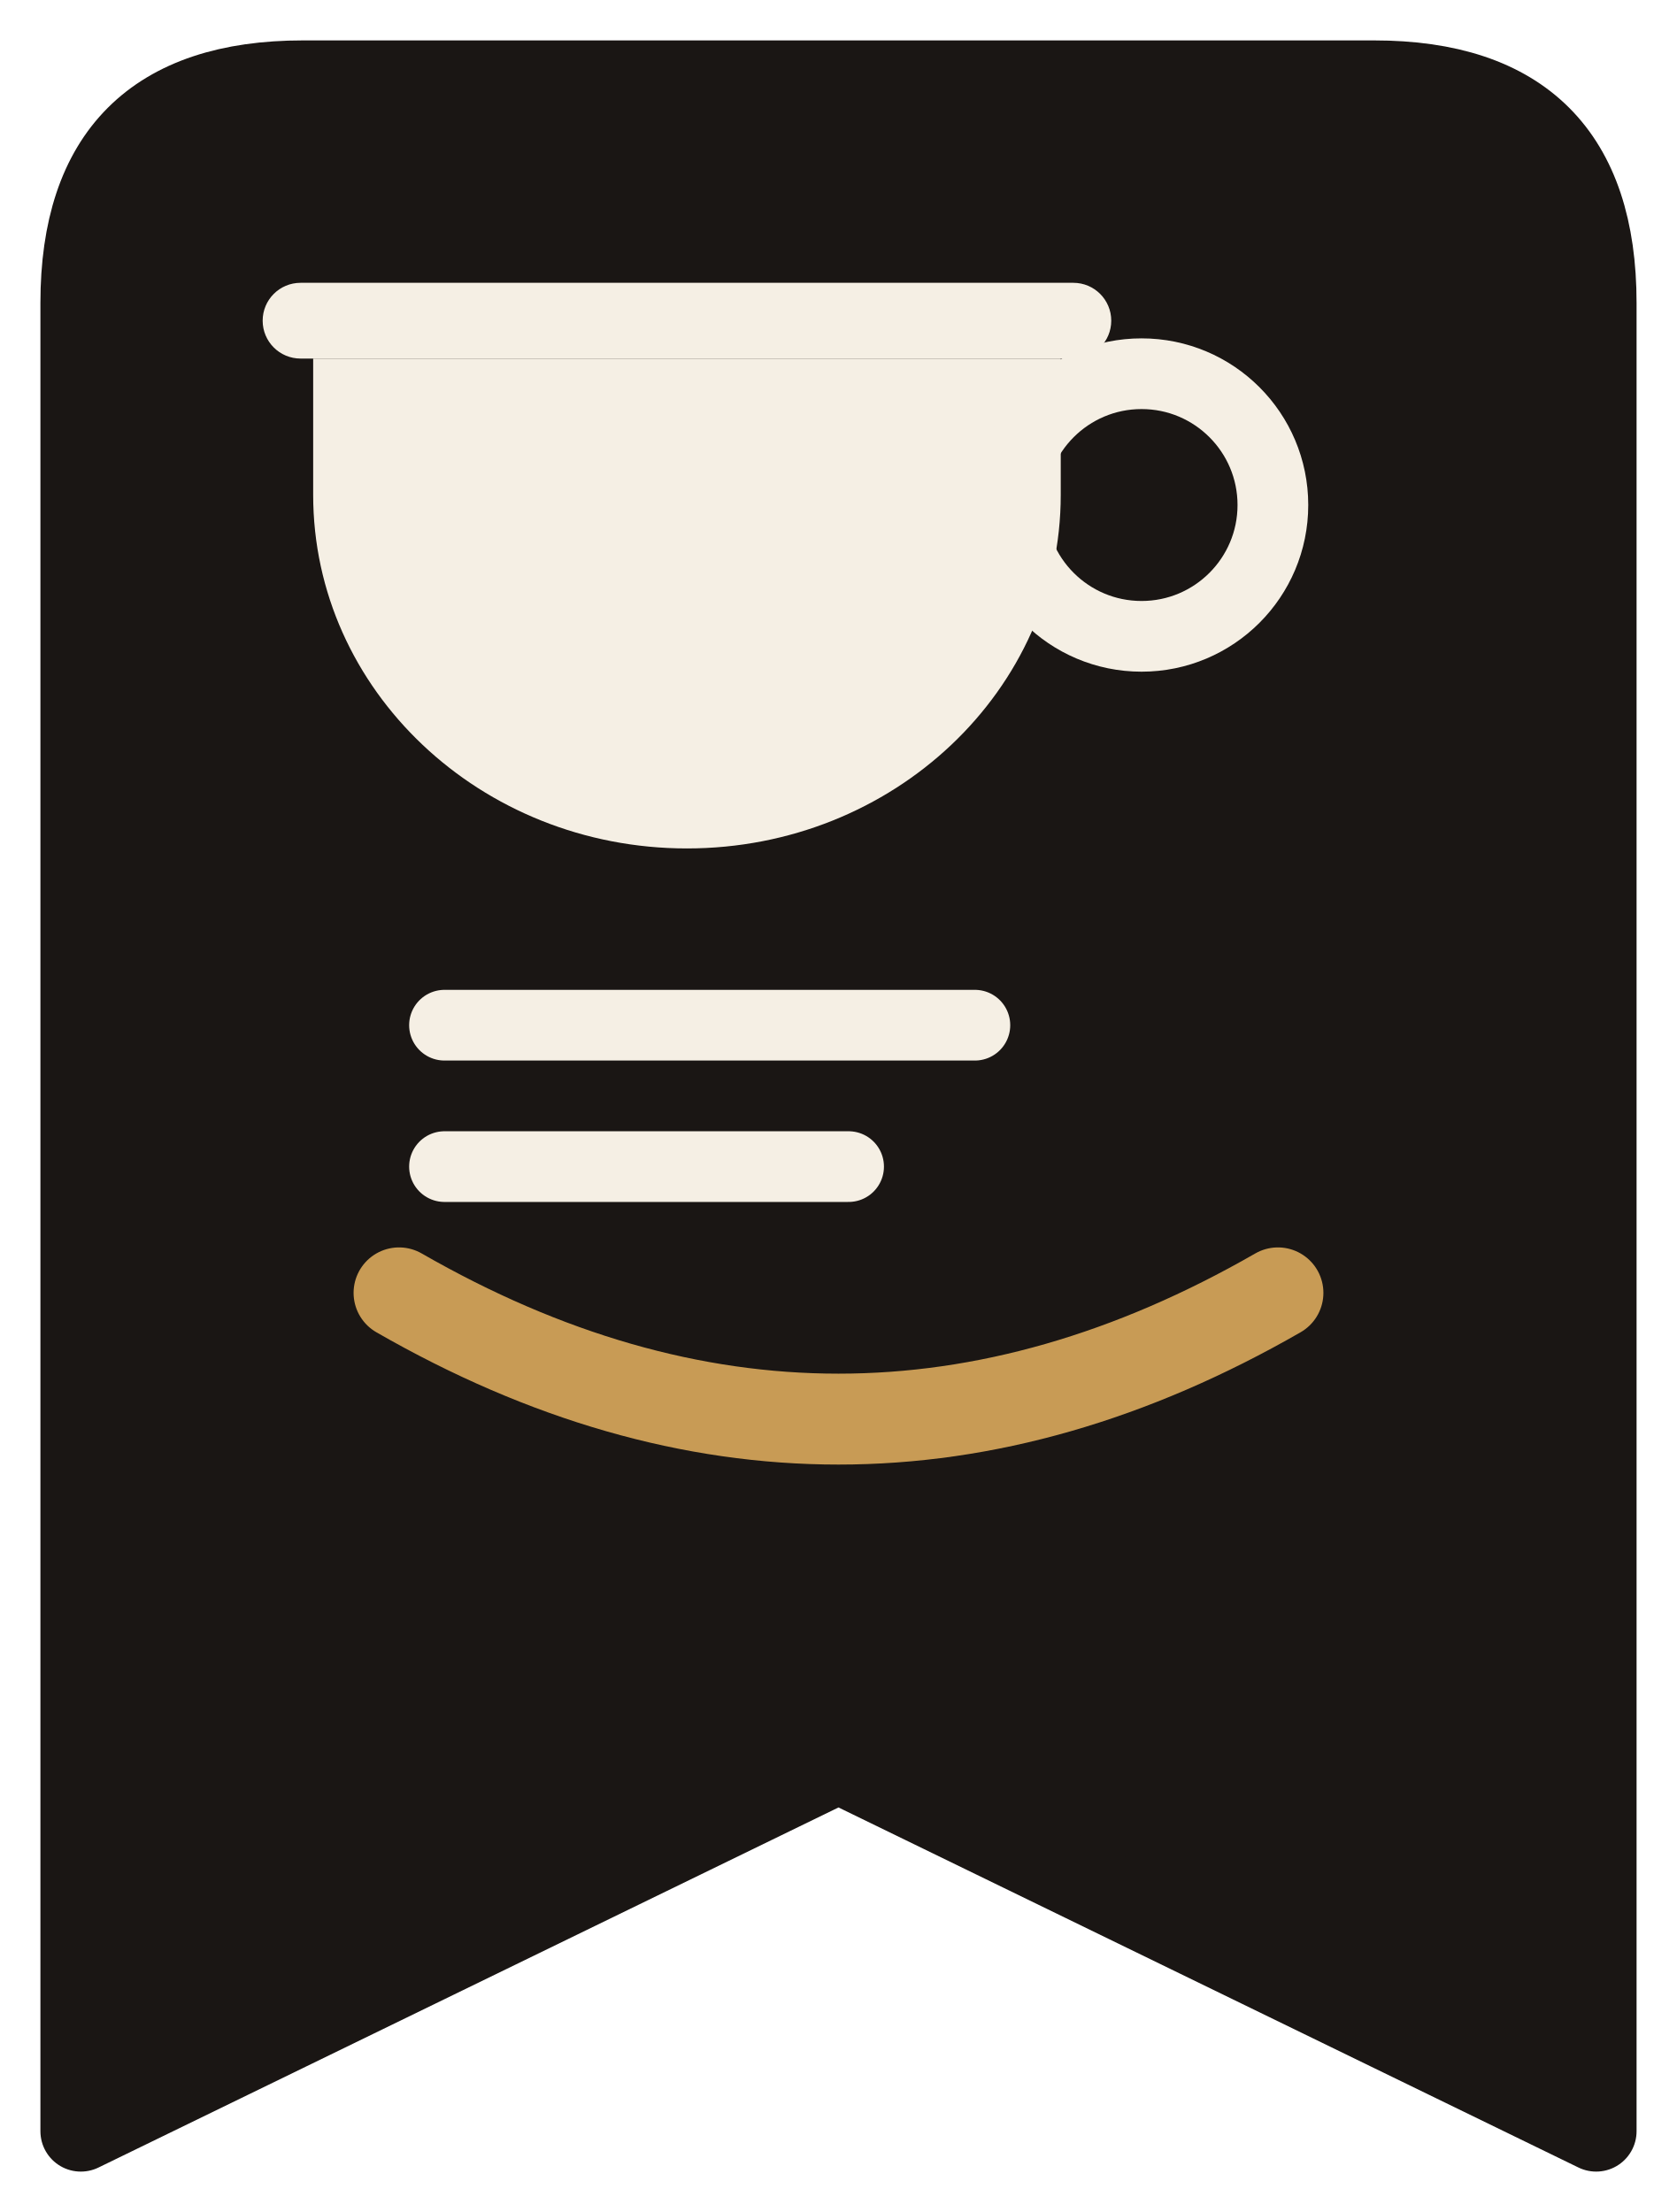
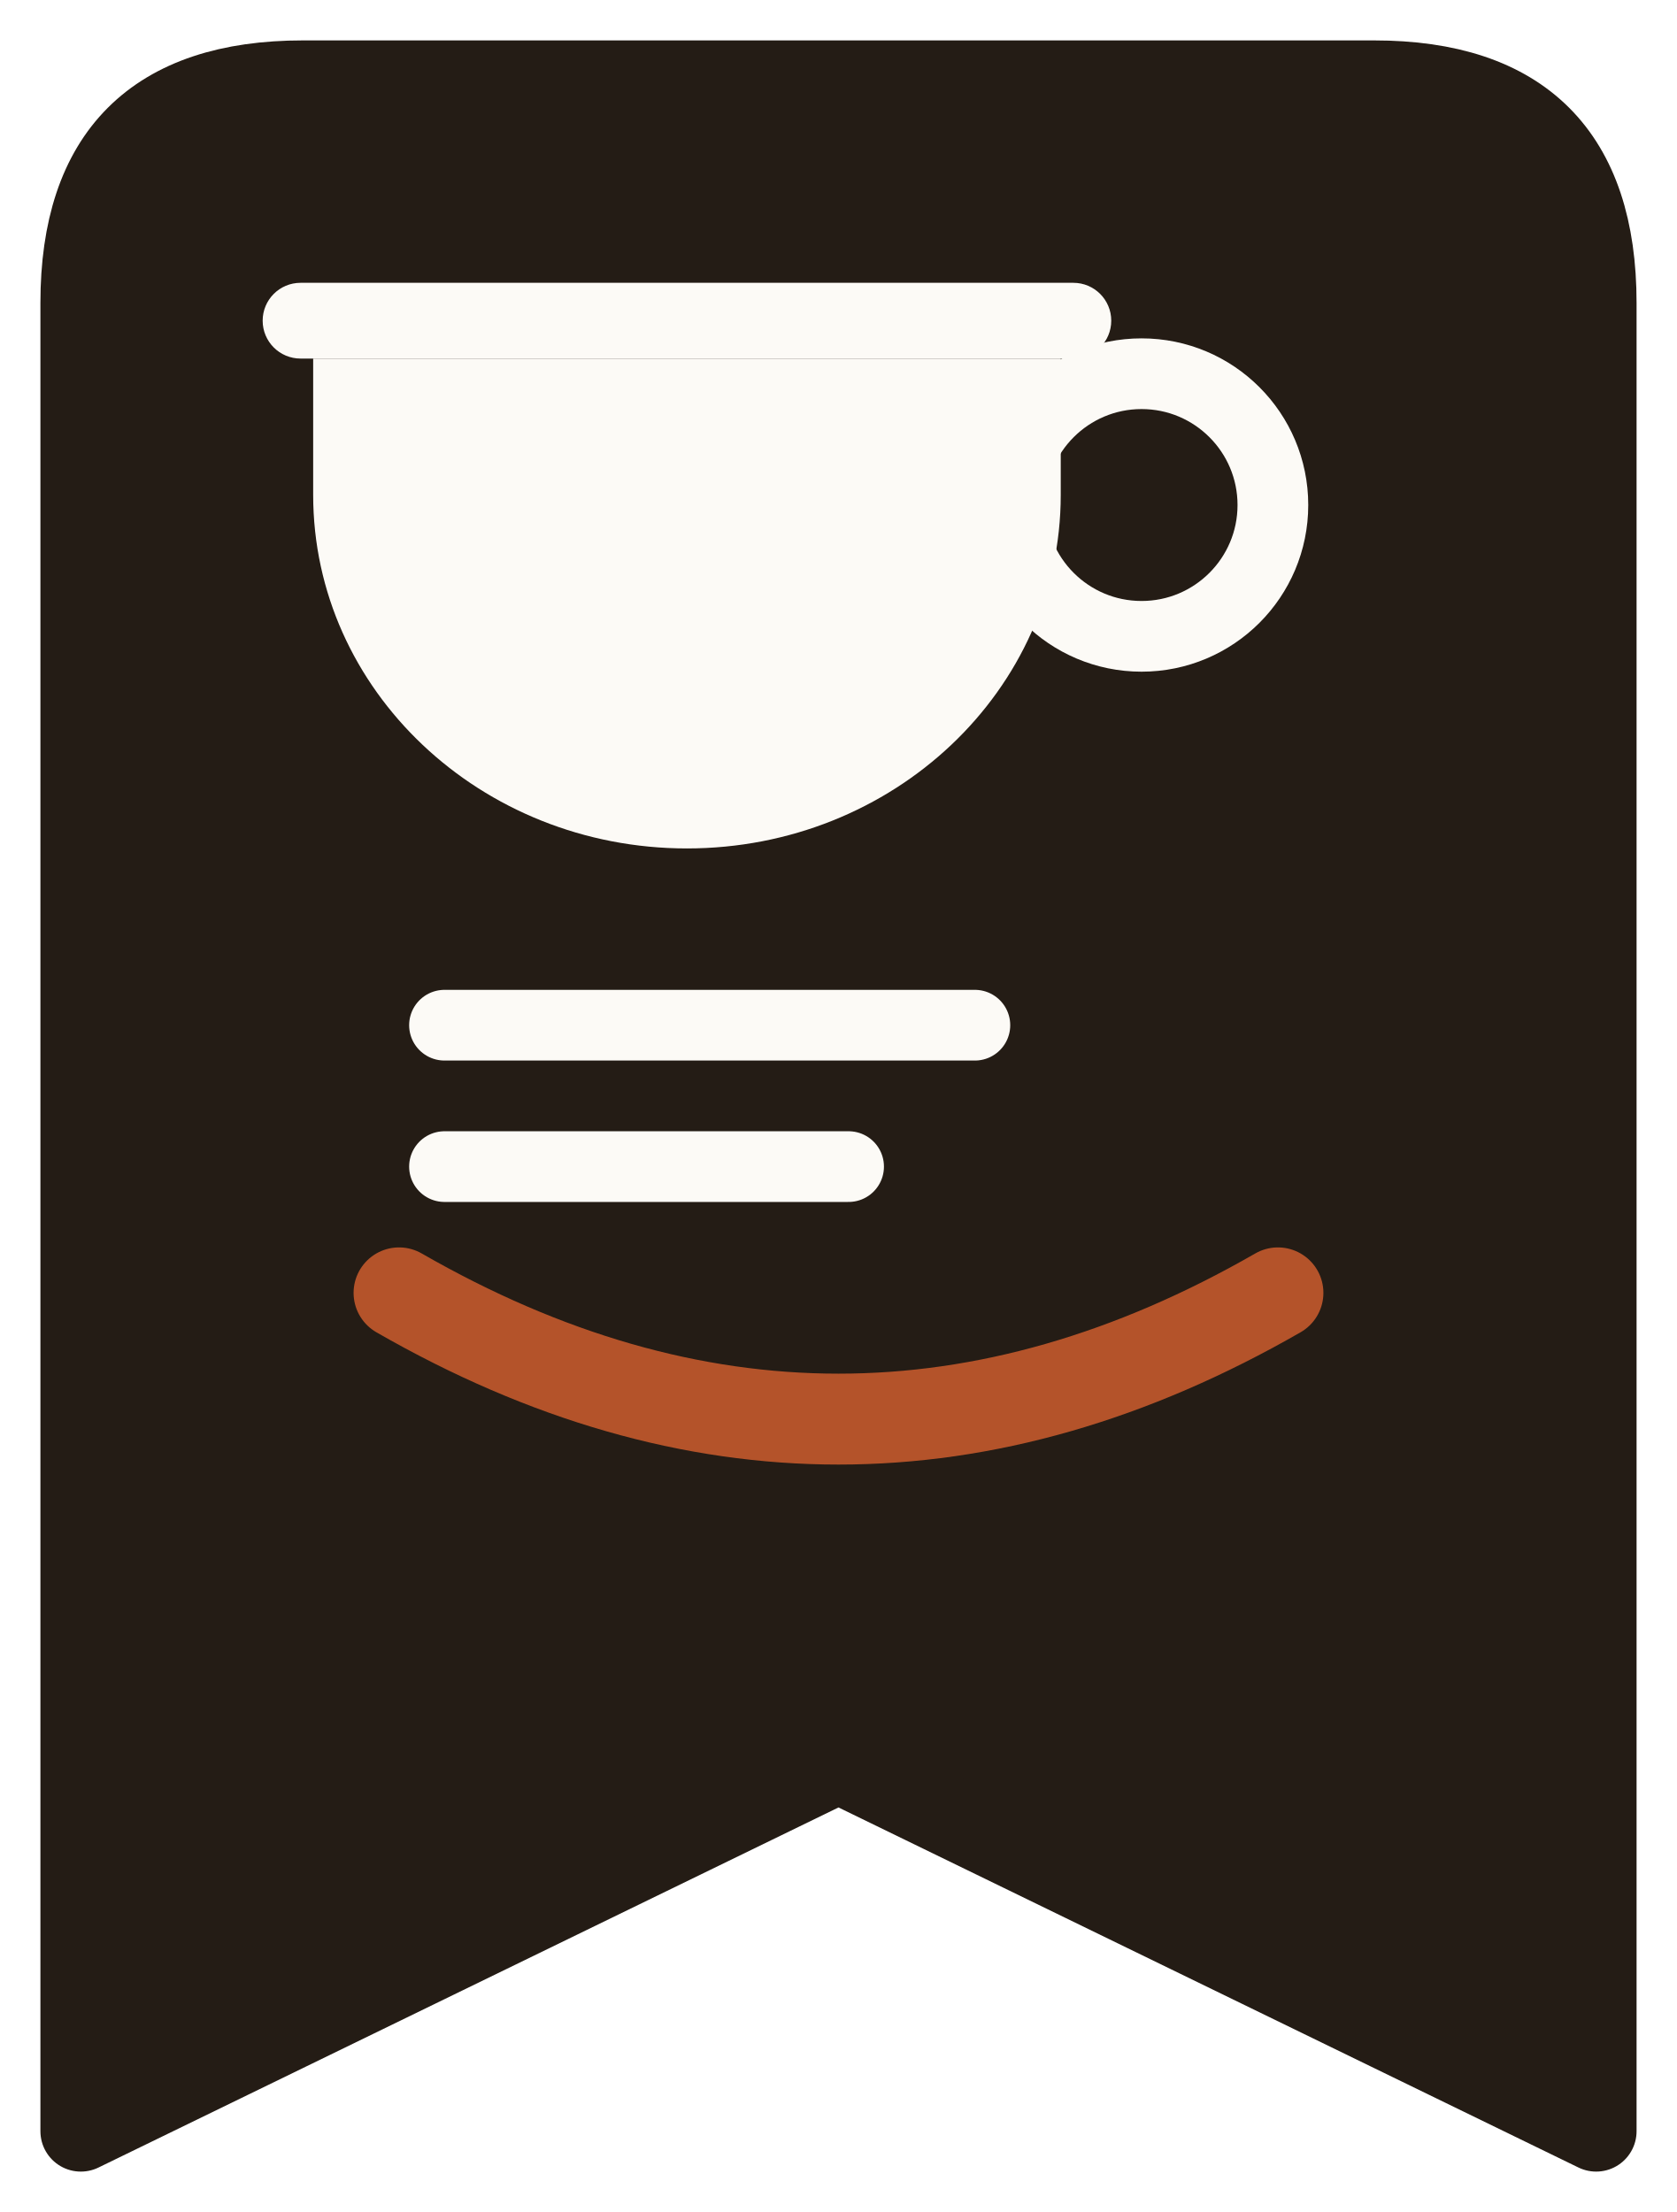
<svg xmlns="http://www.w3.org/2000/svg" viewBox="90 30 332 438">
-   <path d="M150 46 H362 Q406 46 406 90 L406 452 L256 379 L106 452 L106 90 Q106 46 150 46 Z" fill="#1A1614" stroke="#1A1614" stroke-width="16" stroke-linejoin="round" />
-   <g fill="#F5EFE4">
+   <path d="M150 46 H362 Q406 46 406 90 L406 452 L256 379 L106 452 L106 90 Q106 46 150 46 Z" fill="#241C15" stroke="#241C15" stroke-width="16" stroke-linejoin="round" />
+   <g fill="#FCFAF6">
    <rect x="142" y="86" width="168" height="15" rx="7.5" />
    <path d="M152 101 L152 128 A74 70 0 0 0 300 128 L300 101 Z" />
  </g>
-   <circle cx="316" cy="130" r="26" fill="none" stroke="#F5EFE4" stroke-width="14" />
-   <g stroke="#F5EFE4" stroke-width="14" stroke-linecap="round">
+   <circle cx="316" cy="130" r="26" fill="none" stroke="#FCFAF6" stroke-width="14" />
+   <g stroke="#FCFAF6" stroke-width="14" stroke-linecap="round">
    <line x1="178" y1="233" x2="283" y2="233" />
    <line x1="178" y1="261" x2="258" y2="261" />
  </g>
-   <path d="M169 286 Q256 336 343 286" fill="none" stroke="#C89B55" stroke-width="18" stroke-linecap="round" />
+   <path d="M169 286 Q256 336 343 286" fill="none" stroke="#B4532A" stroke-width="18" stroke-linecap="round" />
</svg>
